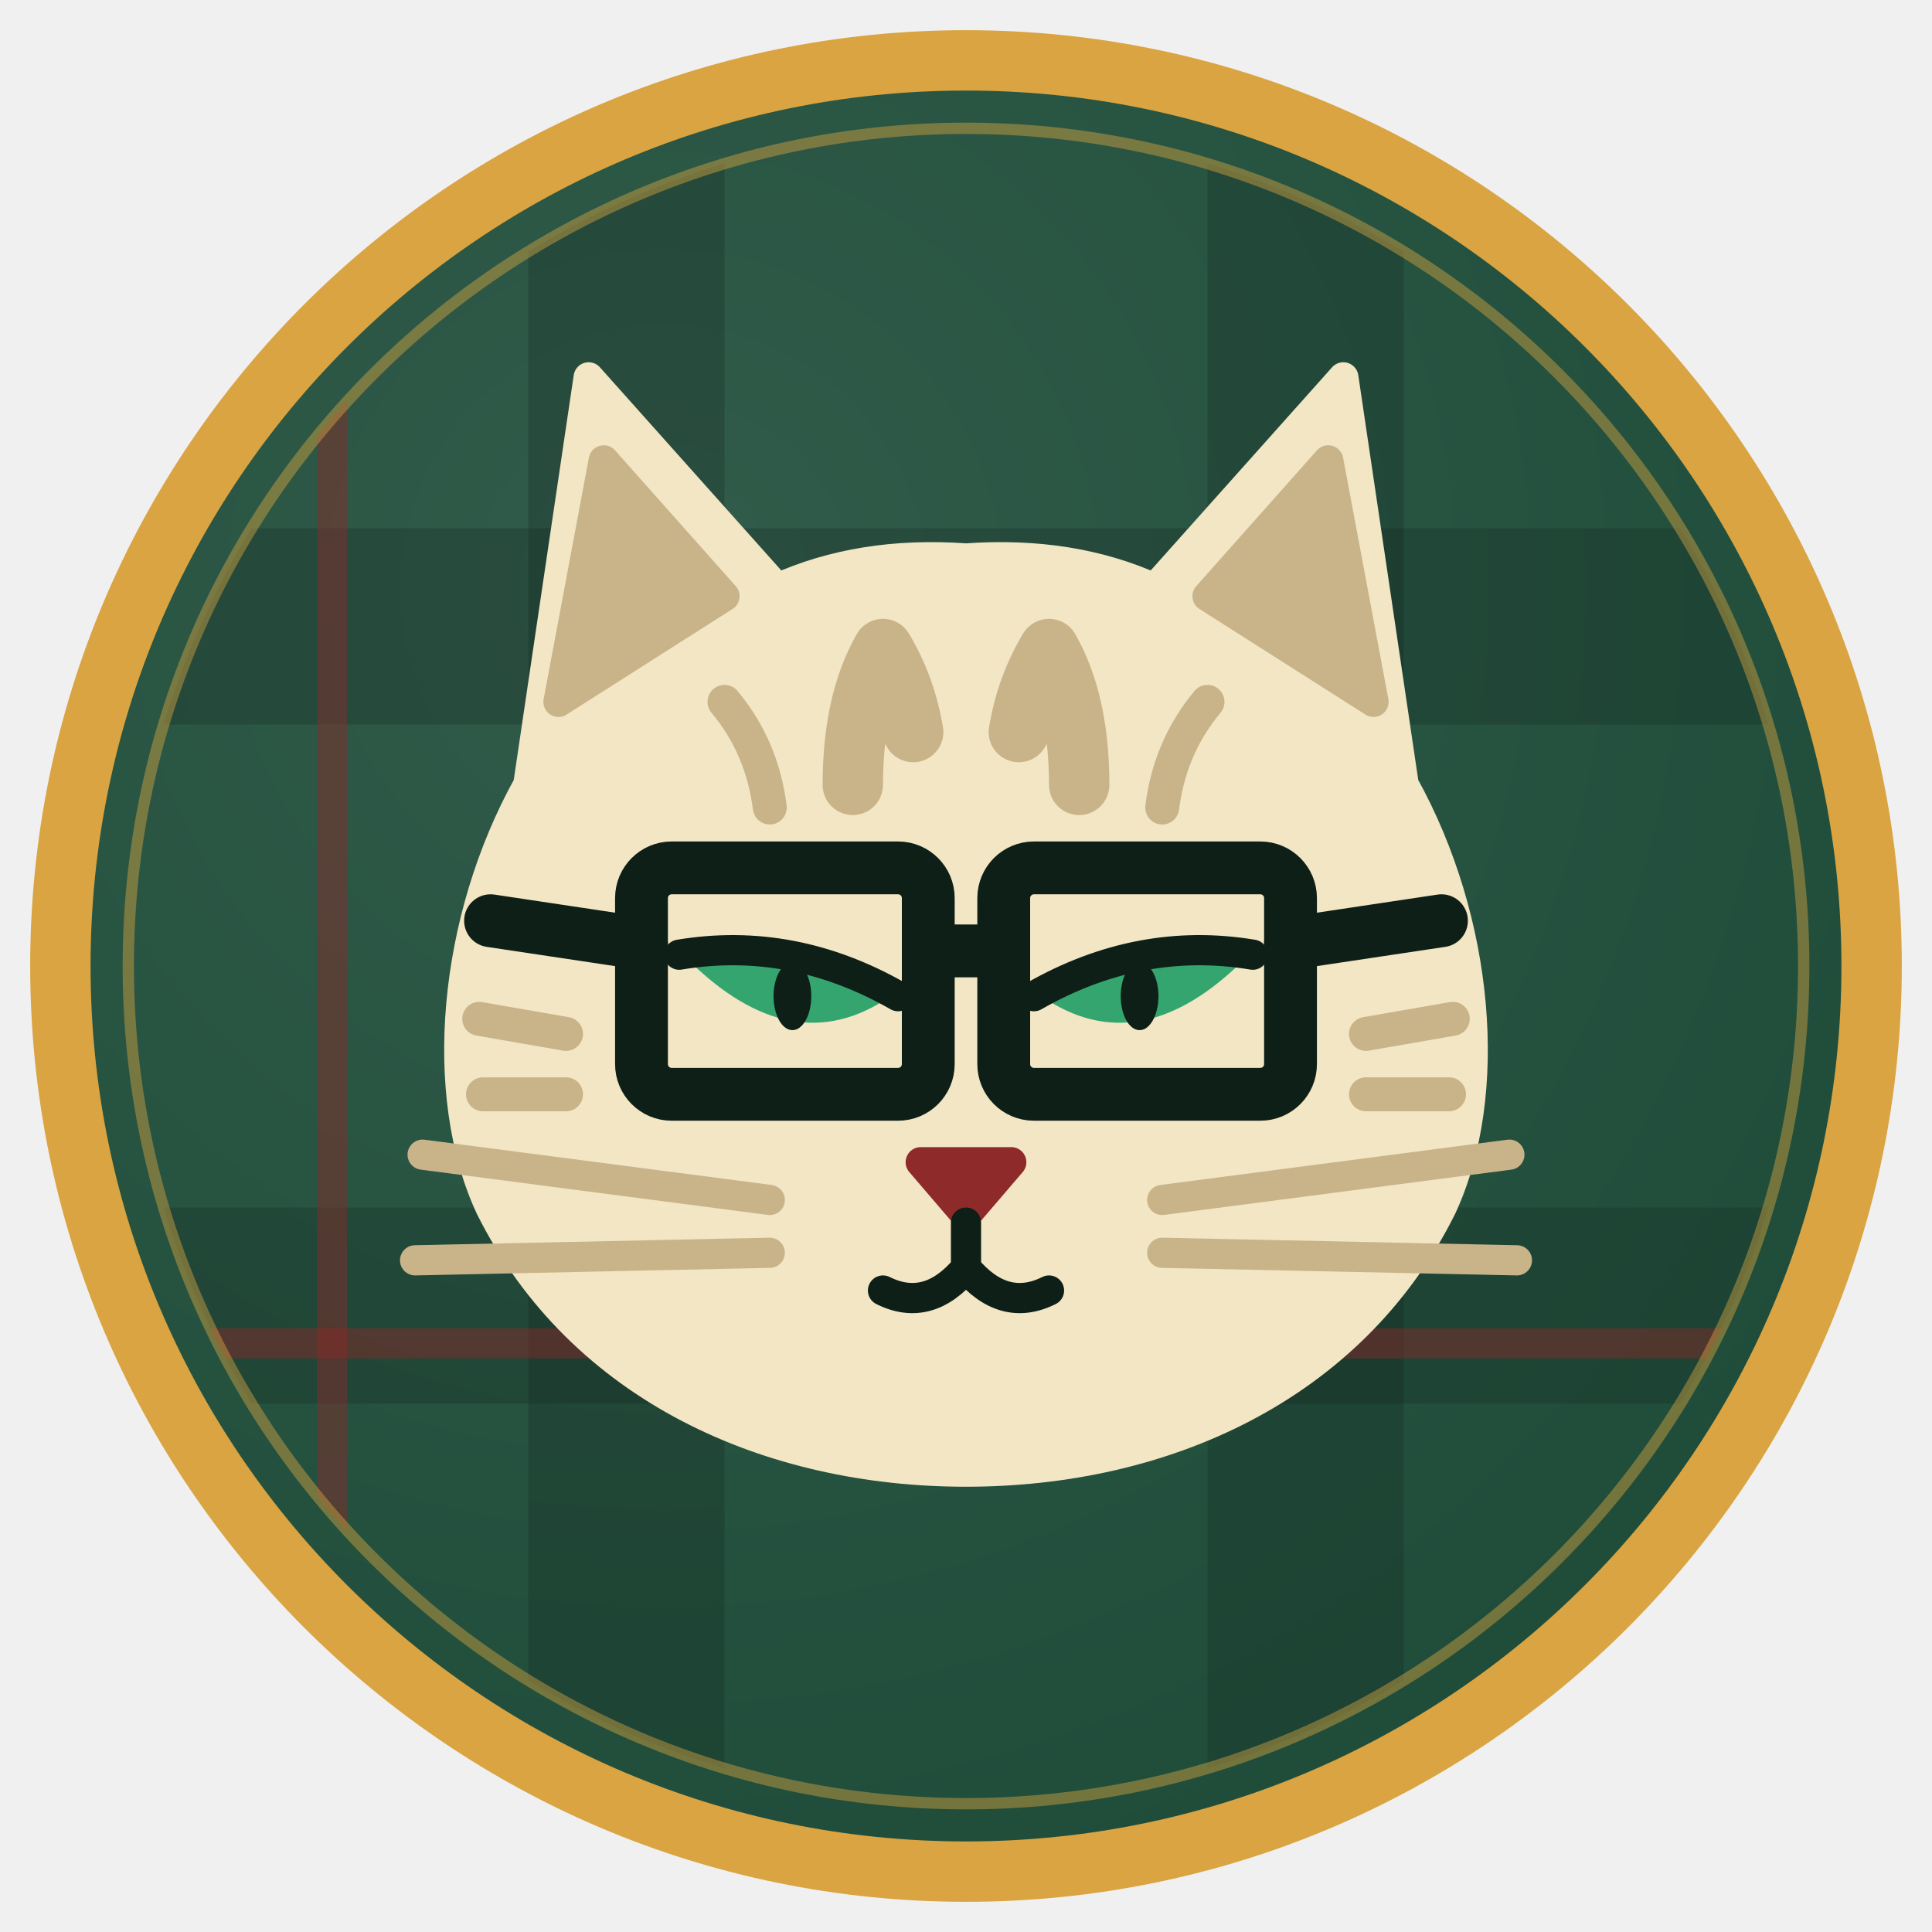
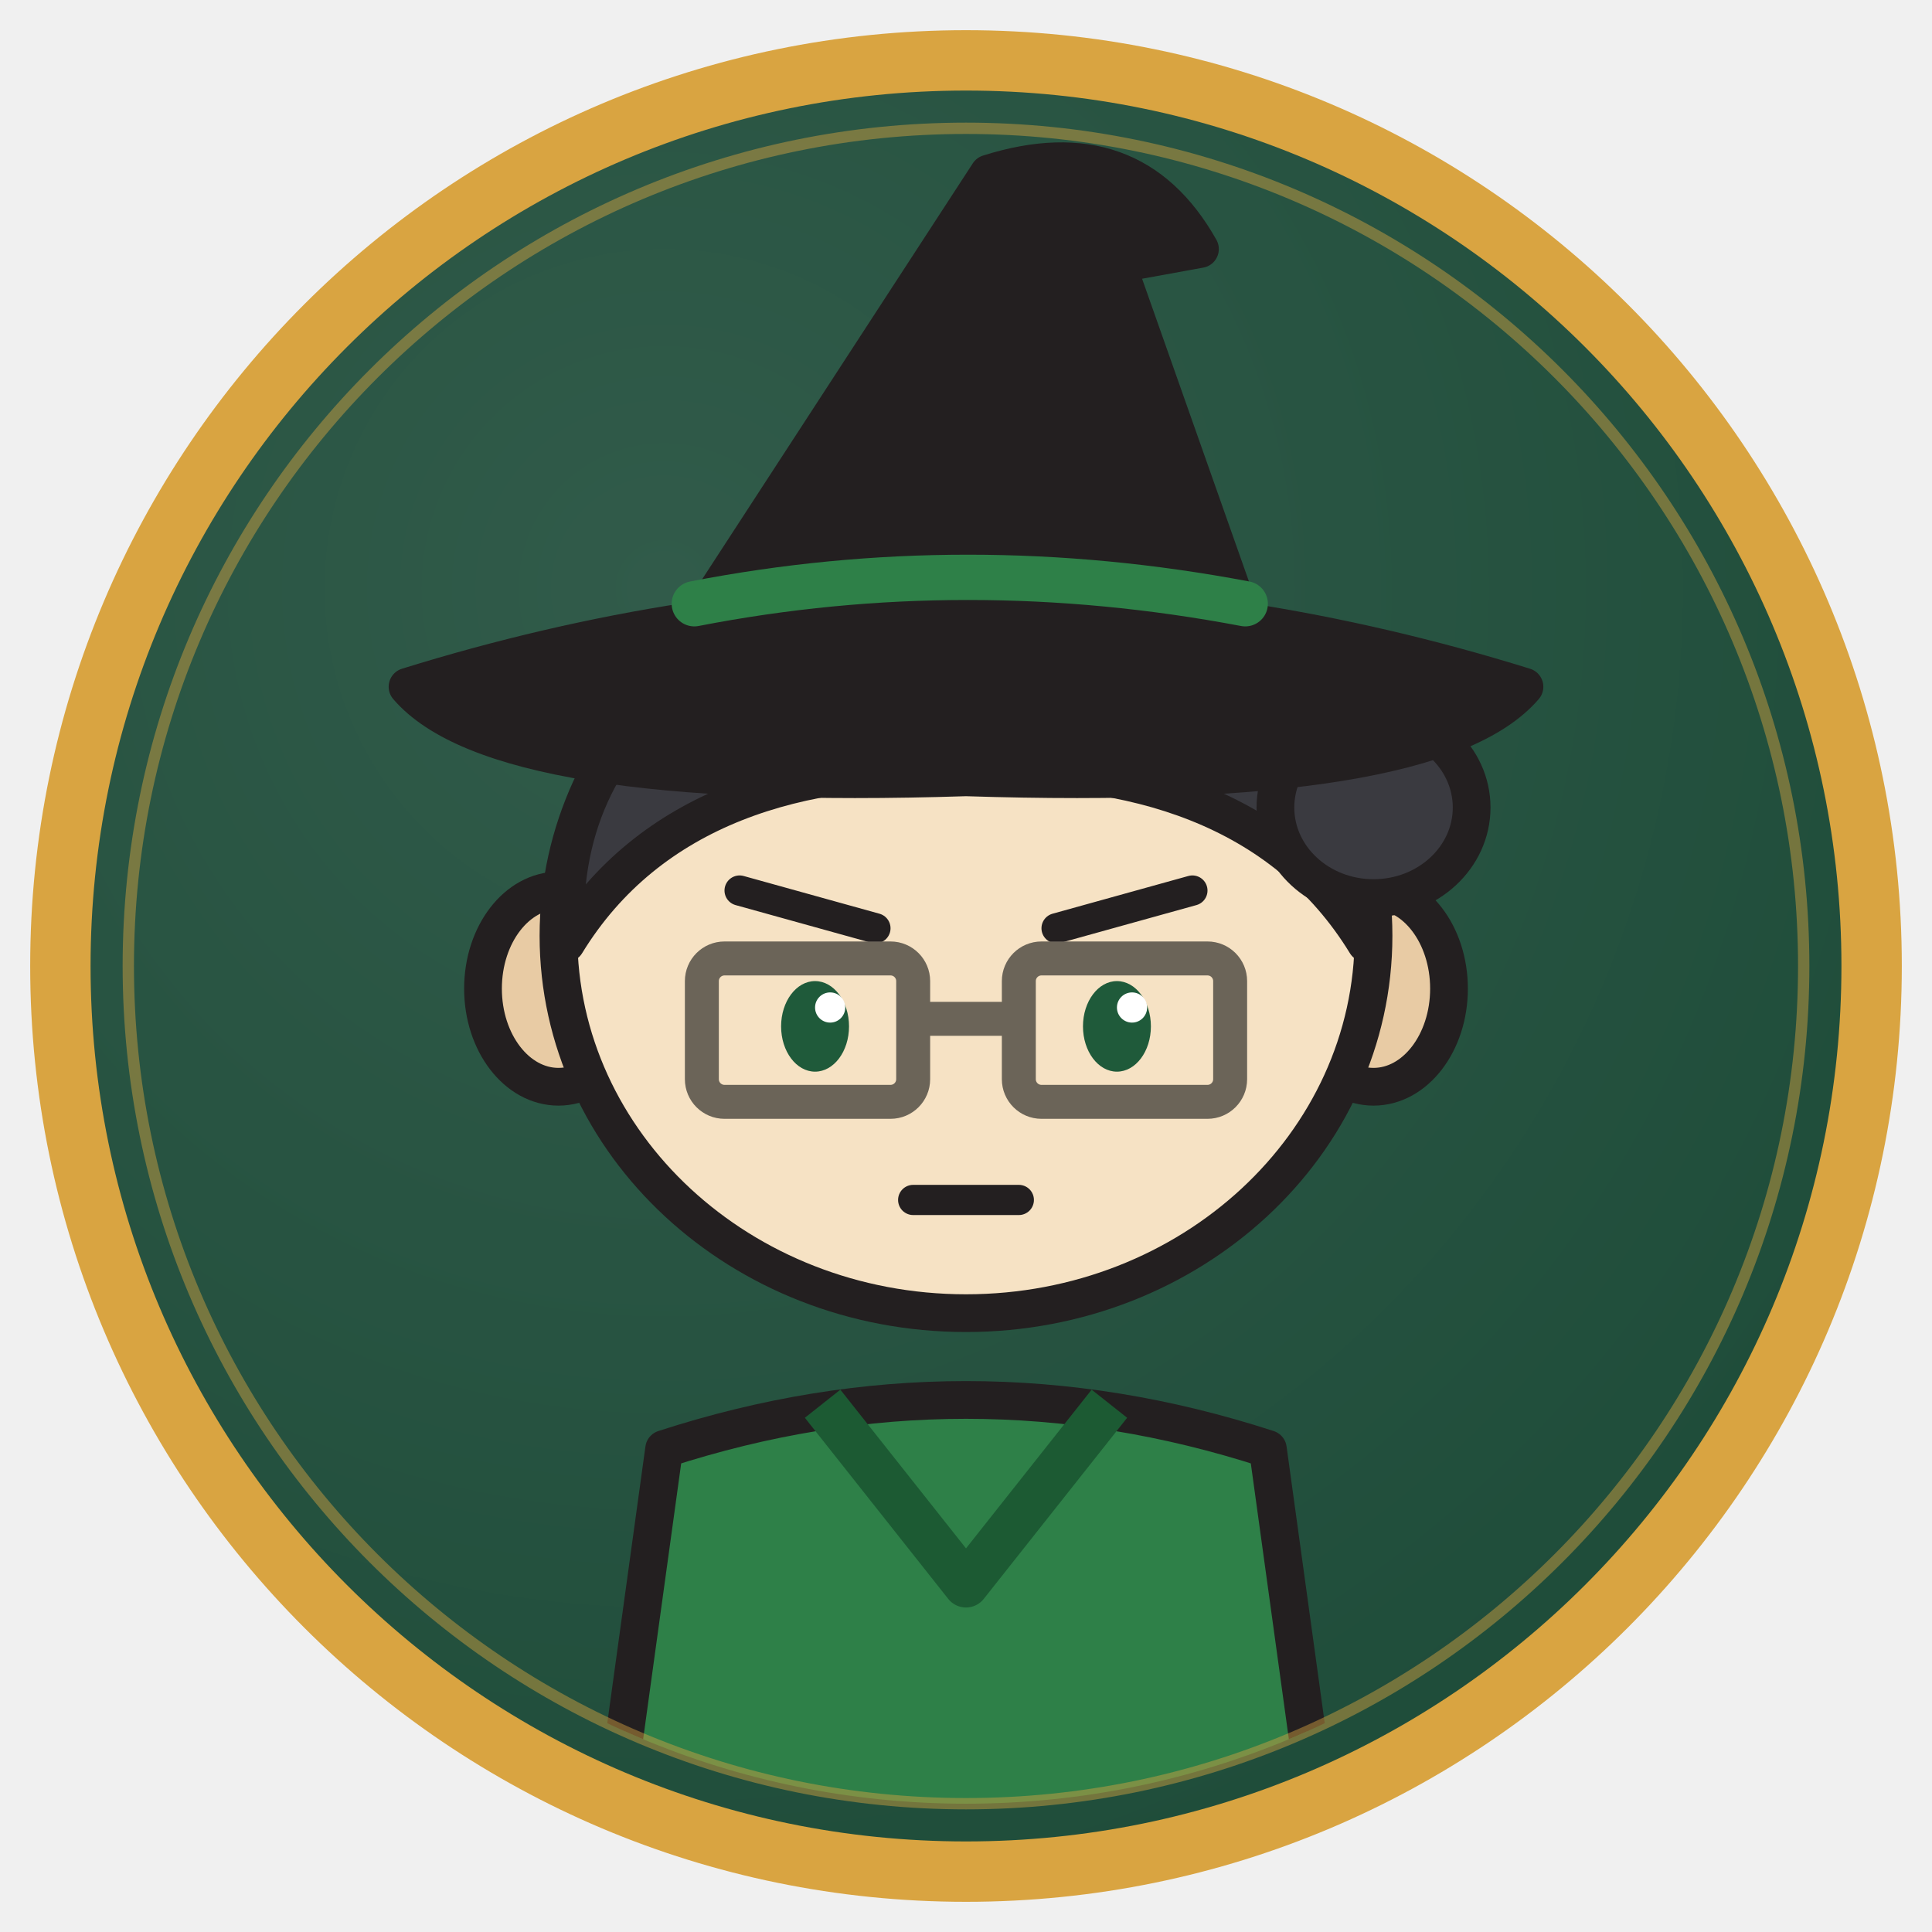
<svg xmlns="http://www.w3.org/2000/svg" viewBox="0 0 512 512" width="512" height="512">
  <defs>
    <radialGradient id="field" gradientUnits="userSpaceOnUse" cx="176" cy="156" r="360">
      <stop offset="0" stop-color="#315B4A" />
      <stop offset="1" stop-color="#1F4D3A" />
    </radialGradient>
    <clipPath id="inner">
      <circle cx="256" cy="256" r="222" fill="#FFFFFF" />
    </clipPath>
  </defs>
  <circle cx="256" cy="256" r="240" fill="url(#field)" />
  <g clip-path="url(#inner)">
-     <rect x="140" y="0" width="52" height="512" fill="#0E1F18" fill-opacity="0.22" />
-     <rect x="320" y="0" width="52" height="512" fill="#0E1F18" fill-opacity="0.22" />
-     <rect x="0" y="140" width="512" height="52" fill="#0E1F18" fill-opacity="0.22" />
-     <rect x="0" y="320" width="512" height="52" fill="#0E1F18" fill-opacity="0.22" />
-     <rect x="0" y="352" width="512" height="8" fill="#8E2A2A" fill-opacity="0.45" />
-     <rect x="84" y="0" width="8" height="512" fill="#8E2A2A" fill-opacity="0.45" />
-     <path d="M 256 148 Q 228 146 206 156 L 156 100 L 140 208 C 120 244 116 290 130 320 C 154 368 204 390 256 390 C 308 390 358 368 382 320 C 396 290 392 244 372 208 L 356 100 L 306 156 Q 284 146 256 148 Z" fill="#F3E6C4" stroke="#F3E6C4" stroke-width="8" stroke-linejoin="round" />
-     <polygon points="160,122 192,158 148,186" fill="#C9B48A" stroke="#C9B48A" stroke-width="8" stroke-linejoin="round" />
-     <polygon points="352,122 320,158 364,186" fill="#C9B48A" stroke="#C9B48A" stroke-width="8" stroke-linejoin="round" />
-     <g stroke="#C9B48A" stroke-linecap="round" stroke-linejoin="round">
-       <path d="M 226 208 Q 226 186 234 172 Q 240 182 242 194" fill="none" stroke-width="16" />
-       <path d="M 286 208 Q 286 186 278 172 Q 272 182 270 194" fill="none" stroke-width="16" />
-       <path d="M 192 186 Q 202 198 204 214" fill="none" stroke-width="9" />
-       <path d="M 320 186 Q 310 198 308 214" fill="none" stroke-width="9" />
-       <path d="M 127 270 L 150 274" fill="none" stroke-width="9" />
-       <path d="M 128 290 L 150 290" fill="none" stroke-width="9" />
-       <path d="M 385 270 L 362 274" fill="none" stroke-width="9" />
-       <path d="M 384 290 L 362 290" fill="none" stroke-width="9" />
+     <path d="M 160 500 L 176 384 Q 256 358 336 384 L 352 500 Z" fill="#2E8048" stroke="#231F20" stroke-width="10" stroke-linejoin="round" stroke-linecap="round" />
+     <path d="M 218 372 L 256 420 L 294 372" fill="none" stroke="#1C5A33" stroke-width="12" stroke-linejoin="round" />
+     <ellipse cx="148" cy="262" rx="20" ry="26" fill="#E8CBA4" stroke="#231F20" stroke-width="10" stroke-linejoin="round" stroke-linecap="round" />
+     <ellipse cx="364" cy="262" rx="20" ry="26" fill="#E8CBA4" stroke="#231F20" stroke-width="10" stroke-linejoin="round" stroke-linecap="round" />
+     <ellipse cx="256" cy="248" rx="108" ry="100" fill="#F6E2C4" stroke="#231F20" stroke-width="10" stroke-linejoin="round" stroke-linecap="round" />
+     <path d="M 150 250 C 146 190 196 160 256 160 C 316 160 366 190 362 250 C 340 214 300 202 256 204 C 212 202 172 214 150 250 Z" fill="#3A3A40" stroke="#231F20" stroke-width="10" stroke-linejoin="round" stroke-linecap="round" />
+     <ellipse cx="364" cy="214" rx="26" ry="24" fill="#3A3A40" stroke="#231F20" stroke-width="10" stroke-linejoin="round" stroke-linecap="round" />
+     <path d="M 108 182 Q 256 136 404 182 Q 380 210 256 206 Q 132 210 108 182 Z" fill="#231F20" stroke="#231F20" stroke-width="10" stroke-linejoin="round" stroke-linecap="round" />
+     <path d="M 180 172 L 262 46 Q 300 34 318 66 L 296 70 L 332 172 Z" fill="#231F20" stroke="#231F20" stroke-width="10" stroke-linejoin="round" stroke-linecap="round" />
+     <path d="M 184 160 Q 256 146 330 160" fill="none" stroke="#2E8048" stroke-width="12" stroke-linecap="round" />
+     <g fill="none" stroke="#231F20" stroke-width="8" stroke-linecap="round">
+       <path d="M 196 236 L 232 246" />
+       <path d="M 280 246 L 316 236" />
    </g>
-     <path d="M 182 254 Q 210 250 236 264 Q 210 282 182 254 Z" fill="#34A56F" />
-     <path d="M 330 254 Q 302 250 276 264 Q 302 282 330 254 Z" fill="#34A56F" />
-     <ellipse cx="210" cy="264" rx="5" ry="9" fill="#0E1F18" />
-     <ellipse cx="302" cy="264" rx="5" ry="9" fill="#0E1F18" />
-     <g stroke="#0E1F18" stroke-width="8" stroke-linecap="round">
-       <path d="M 180 253 Q 210 248 238 264" fill="none" />
-       <path d="M 332 253 Q 302 248 274 264" fill="none" />
+     <ellipse cx="216" cy="272" rx="9" ry="12" fill="#1F5A3A" />
+     <ellipse cx="296" cy="272" rx="9" ry="12" fill="#1F5A3A" />
+     <circle cx="220" cy="267" r="4" fill="#FFFFFF" />
+     <circle cx="300" cy="267" r="4" fill="#FFFFFF" />
+     <g fill="none" stroke="#6B6458" stroke-width="9" stroke-linejoin="round">
+       <rect x="186" y="254" width="56" height="38" rx="6" />
+       <rect x="270" y="254" width="56" height="38" rx="6" />
+       <line x1="242" y1="270" x2="270" y2="270" />
    </g>
-     <g stroke="#0E1F18" stroke-width="14" stroke-linecap="round" stroke-linejoin="round">
-       <rect x="170" y="230" width="76" height="60" rx="8" fill="none" />
-       <rect x="266" y="230" width="76" height="60" rx="8" fill="none" />
-       <line x1="246" y1="252" x2="266" y2="252" fill="none" />
-       <line x1="170" y1="250" x2="130" y2="244" fill="none" />
-       <line x1="342" y1="250" x2="382" y2="244" fill="none" />
-     </g>
-     <path d="M 244 308 L 268 308 L 256 322 Z" fill="#8E2A2A" stroke="#8E2A2A" stroke-width="8" stroke-linejoin="round" />
-     <path d="M 256 324 L 256 336 M 256 336 Q 246 348 234 342 M 256 336 Q 266 348 278 342" fill="none" stroke="#0E1F18" stroke-width="8" stroke-linecap="round" stroke-linejoin="round" />
-     <g stroke="#C9B48A" stroke-width="8" stroke-linecap="round">
-       <line x1="204" y1="318" x2="112" y2="306" fill="none" />
-       <line x1="204" y1="332" x2="110" y2="334" fill="none" />
-       <line x1="308" y1="318" x2="400" y2="306" fill="none" />
-       <line x1="308" y1="332" x2="402" y2="334" fill="none" />
-     </g>
+     <line x1="242" y1="318" x2="270" y2="318" stroke="#231F20" stroke-width="8" stroke-linecap="round" />
  </g>
  <circle cx="256" cy="256" r="240" fill="none" stroke="#D9A441" stroke-width="16" />
  <circle cx="256" cy="256" r="222" fill="none" stroke="#D9A441" stroke-width="3" stroke-opacity="0.45" />
</svg>
